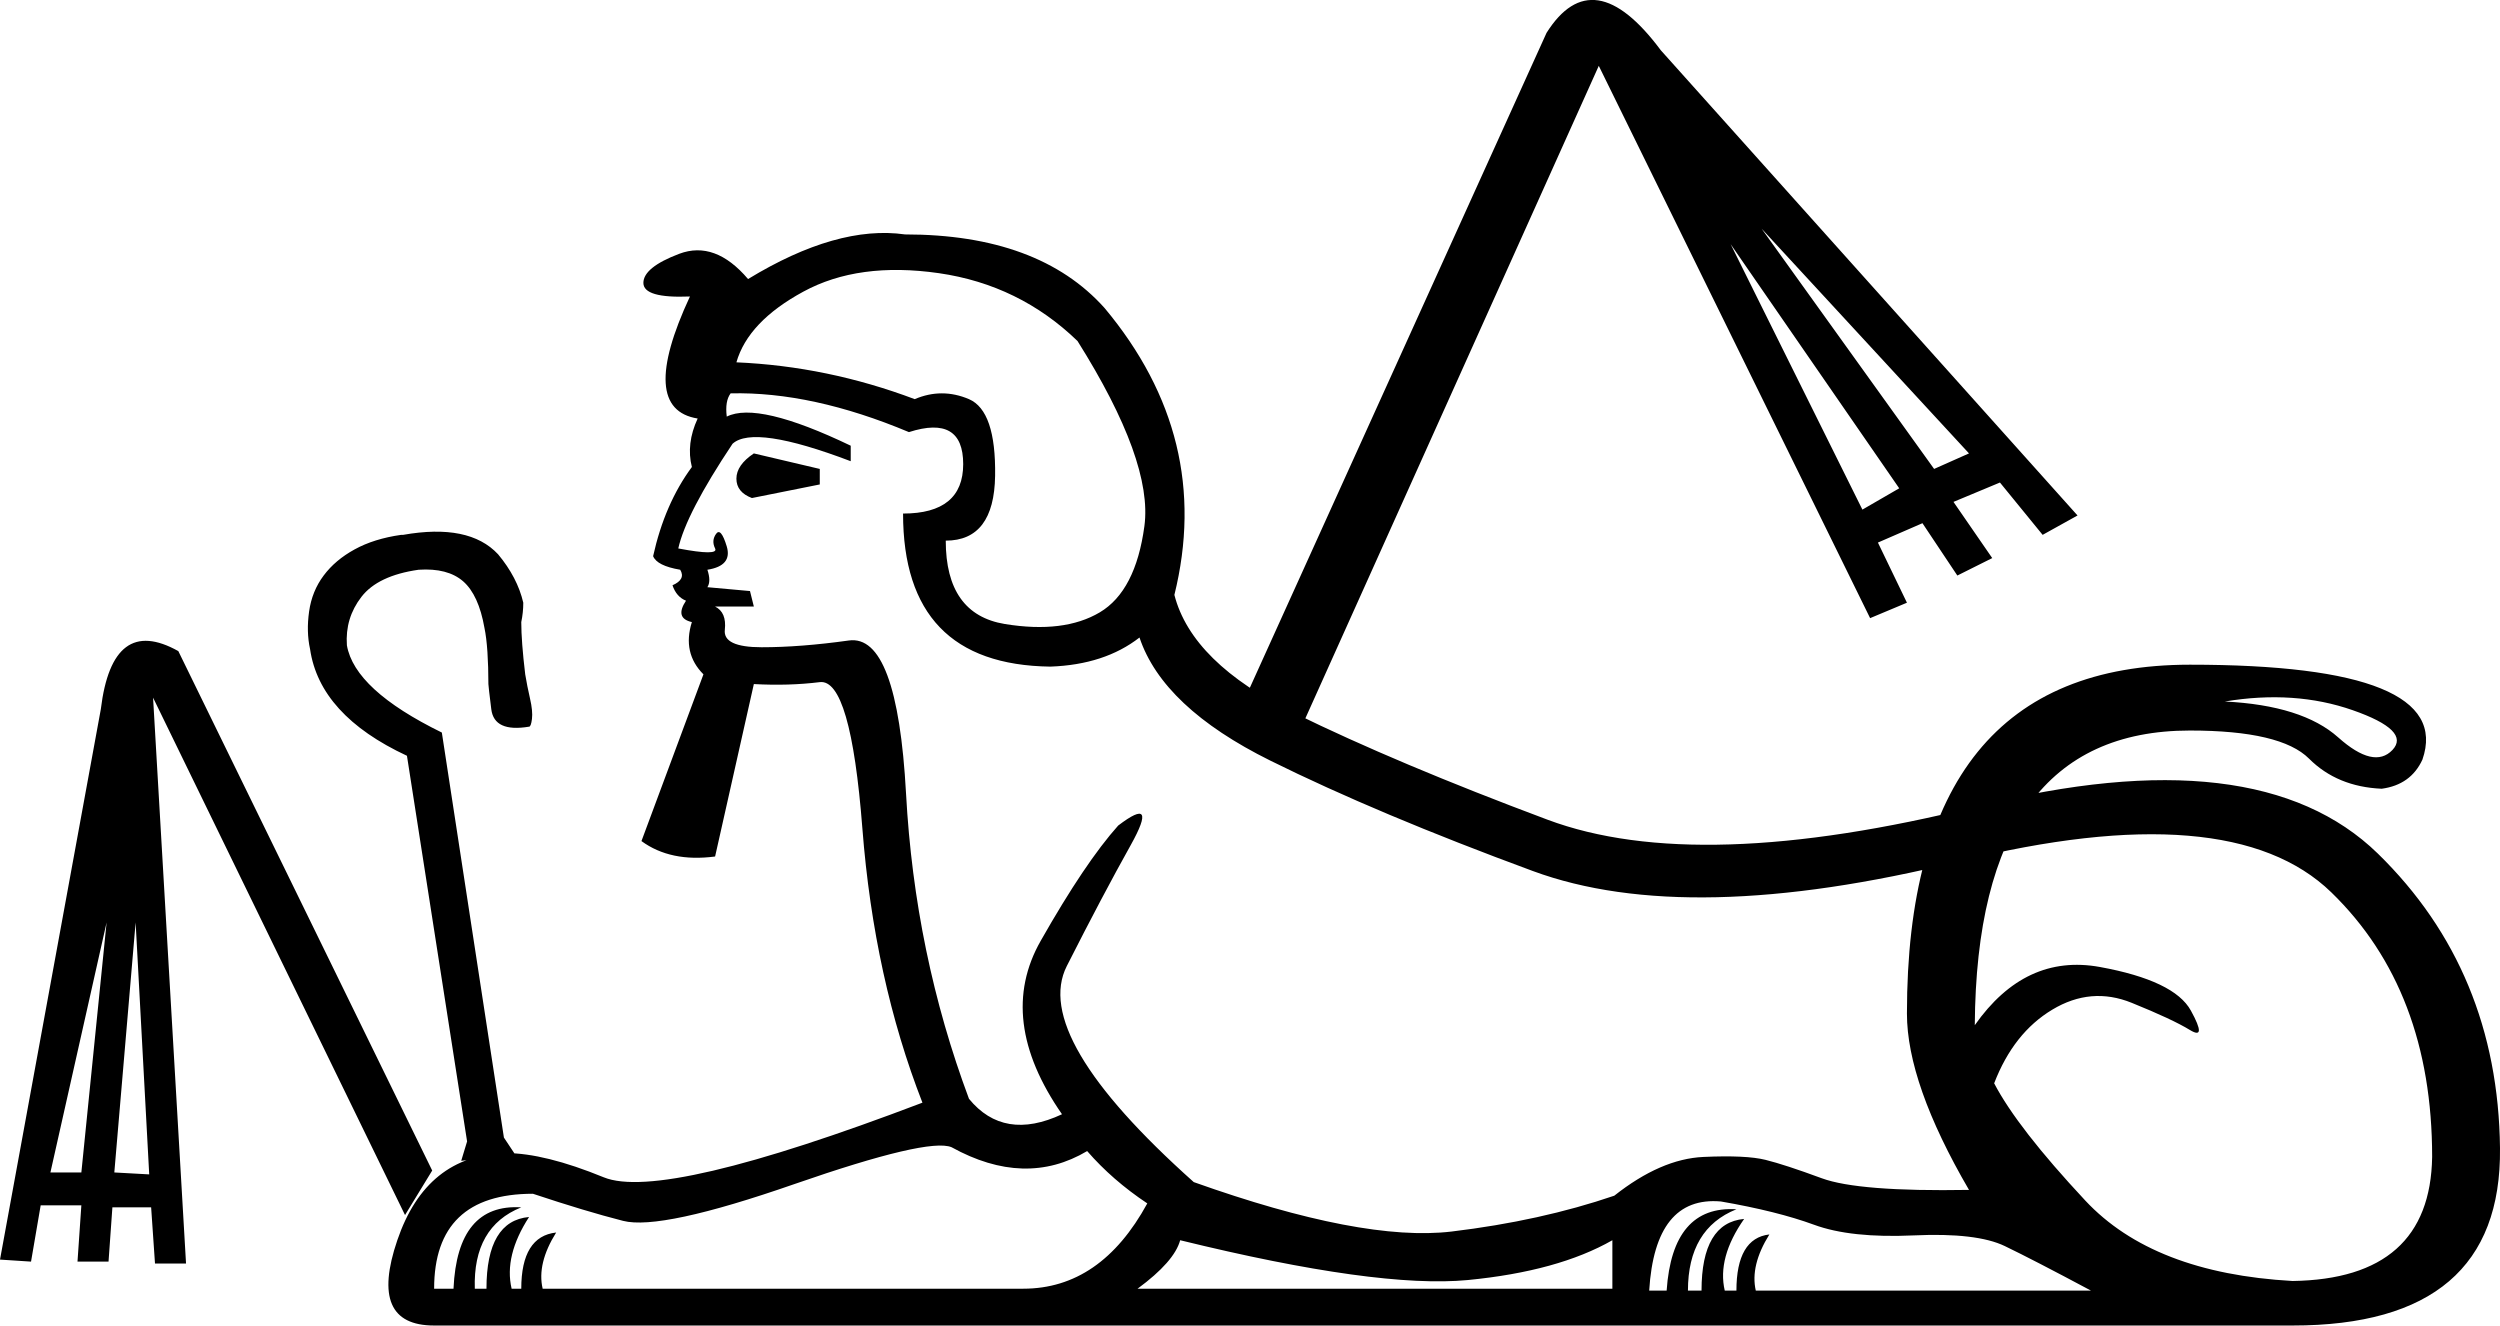
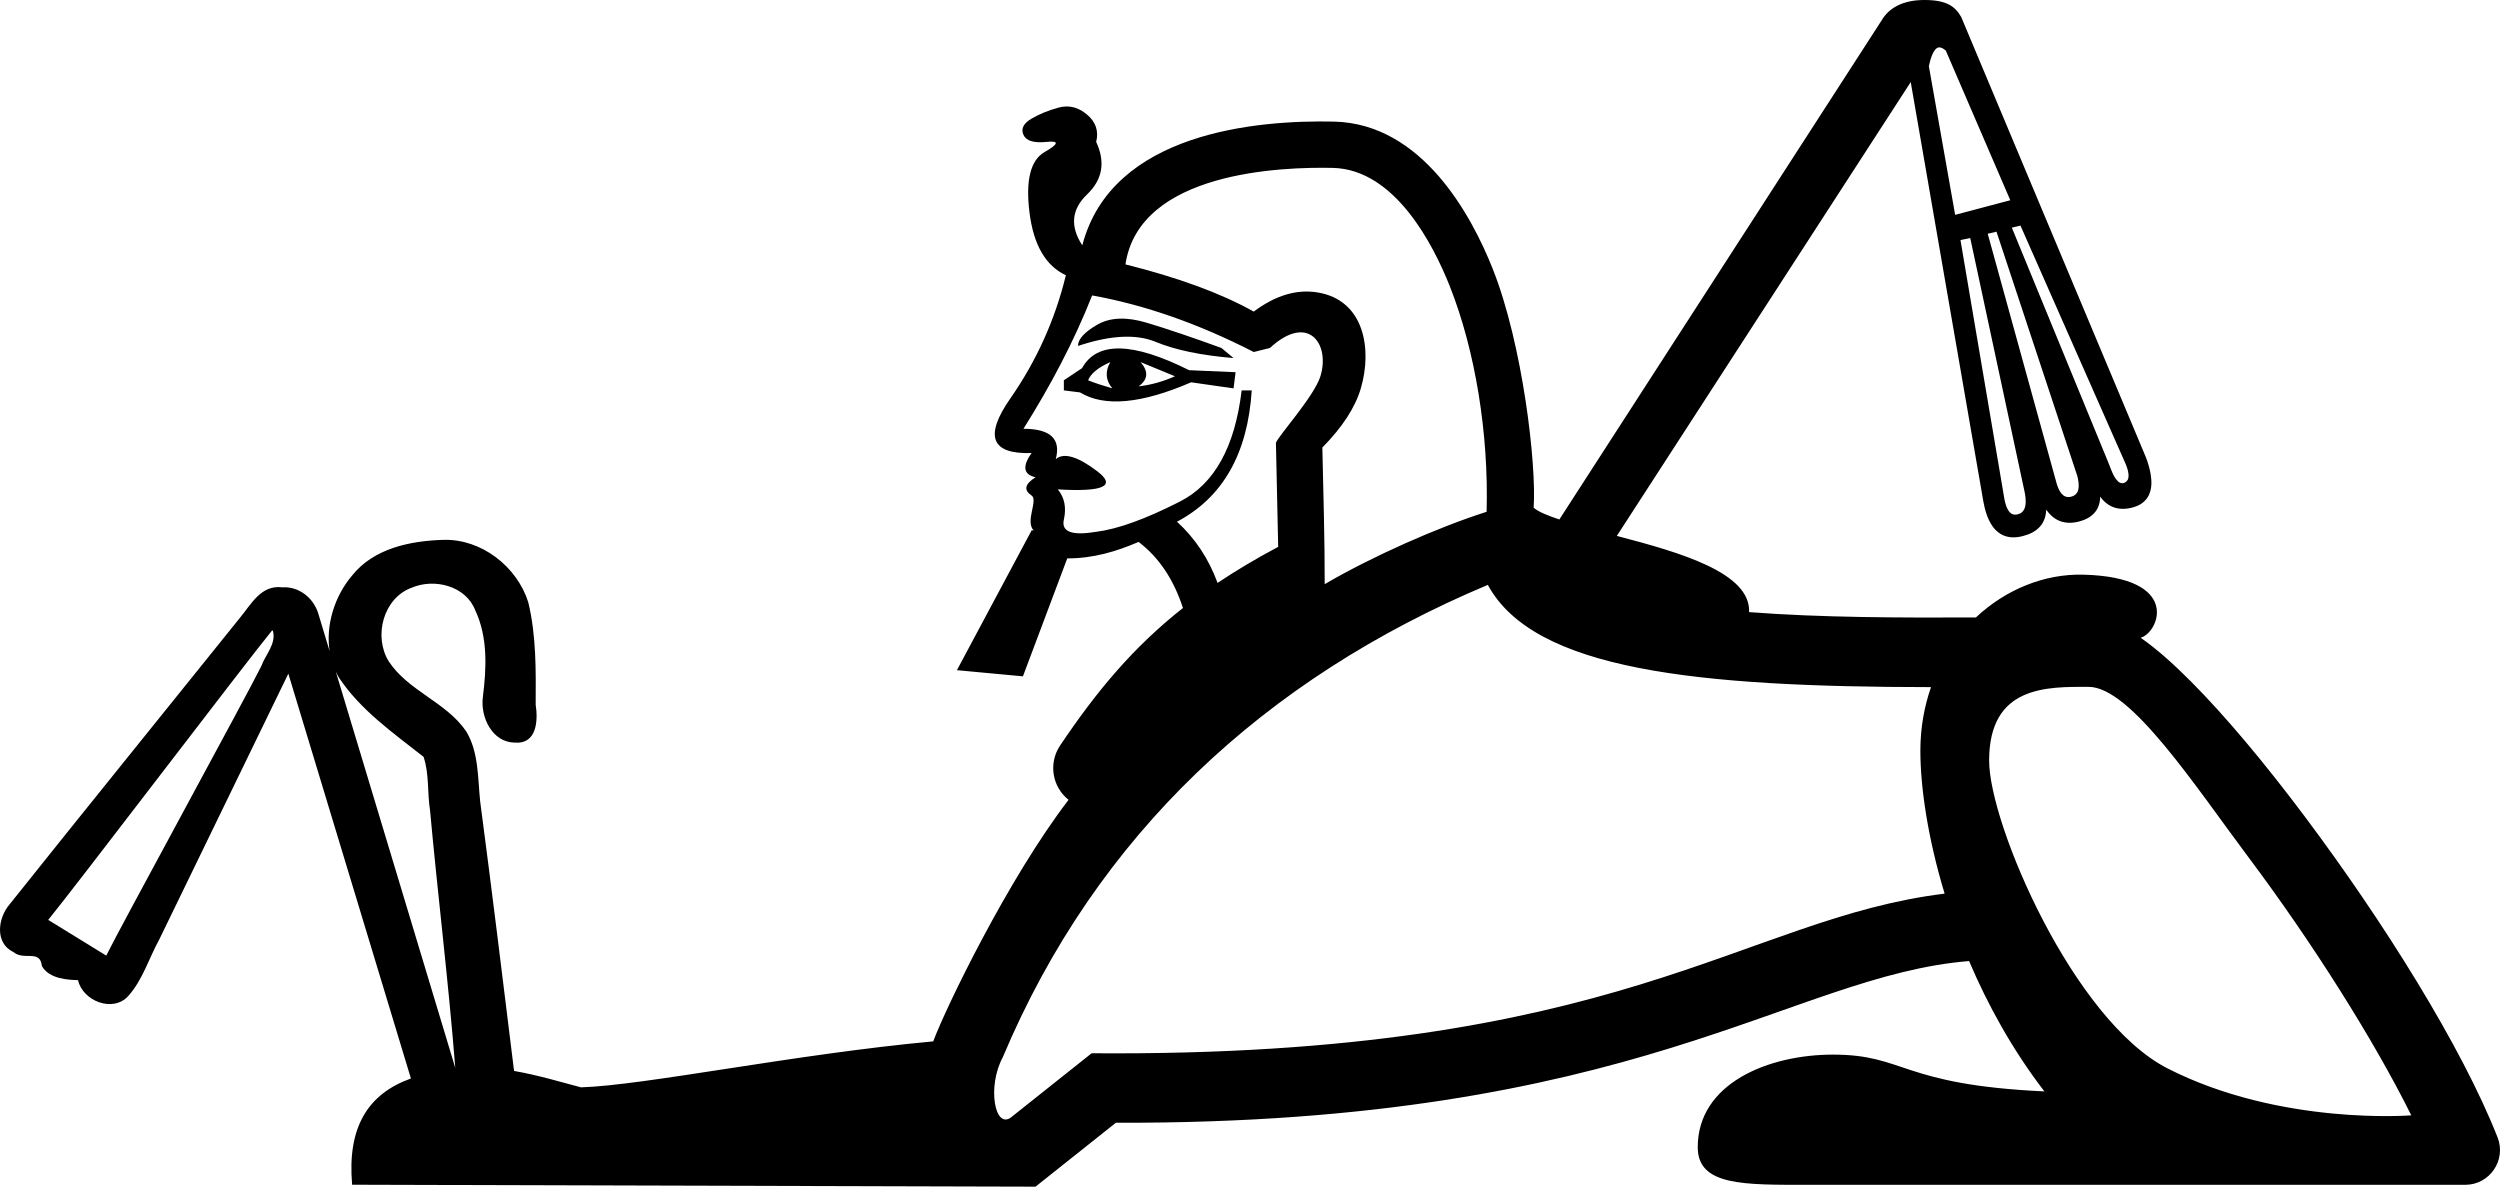
- <svg xmlns="http://www.w3.org/2000/svg" width="28.517" height="15.12">
-   <path style="fill:#000000; stroke:none" d=" M 25.378 8.002  Q 26.262 8.046 26.671 8.411  Q 27.08 8.776 27.29 8.555  Q 27.5 8.333 26.837 8.101  Q 26.173 7.869 25.378 8.002  Z  M 12.976 14.7  L 18.392 14.7  L 18.392 14.147  Q 17.773 14.501 16.745 14.601  Q 15.717 14.7 13.462 14.147  Q 13.396 14.391 12.976 14.7  Z  M 19.807 13.794  Q 19.254 14.015 19.254 14.722  L 19.409 14.722  Q 19.409 13.948 19.895 13.904  Q 19.586 14.346 19.674 14.722  L 19.807 14.722  Q 19.807 14.125 20.183 14.081  Q 19.962 14.435 20.028 14.722  L 23.852 14.722  Q 23.189 14.368 22.869 14.214  Q 22.548 14.059 21.83 14.092  Q 21.111 14.125 20.691 13.97  Q 20.271 13.816 19.63 13.705  Q 18.878 13.639 18.812 14.722  L 19.011 14.722  Q 19.077 13.749 19.807 13.794  Z  M 12.401 13.13  Q 11.694 13.55 10.854 13.086  Q 10.589 12.976 9.063 13.506  Q 7.538 14.037 7.107 13.926  Q 6.676 13.816 6.079 13.617  Q 4.952 13.617 4.952 14.7  L 5.173 14.7  Q 5.217 13.727 5.946 13.772  Q 5.394 13.993 5.416 14.7  L 5.549 14.7  Q 5.549 13.926 6.035 13.882  Q 5.748 14.324 5.836 14.7  L 5.946 14.7  Q 5.946 14.103 6.344 14.059  Q 6.123 14.413 6.19 14.7  L 11.672 14.7  Q 12.556 14.7 13.087 13.727  Q 12.689 13.462 12.401 13.13  Z  M 10.434 4.553  Q 10.743 4.421 11.053 4.553  Q 11.362 4.686 11.351 5.427  Q 11.34 6.167 10.788 6.167  Q 10.788 7.007 11.462 7.118  Q 12.136 7.228 12.545 6.985  Q 12.954 6.742 13.054 6.001  Q 13.153 5.261 12.291 3.89  Q 11.628 3.249 10.71 3.116  Q 9.793 2.984 9.163 3.327  Q 8.533 3.669 8.4 4.133  Q 9.439 4.178 10.434 4.553  Z  M 9.351 5.349  L 9.351 5.526  L 8.577 5.681  Q 8.4 5.614 8.4 5.46  Q 8.4 5.305 8.599 5.172  L 9.351 5.349  Z  M 12.998 7.272  Q 12.6 7.582 11.981 7.604  Q 10.301 7.582 10.301 5.858  Q 10.987 5.858 10.987 5.294  Q 10.987 4.73 10.368 4.929  Q 9.262 4.465 8.334 4.487  Q 8.268 4.575 8.29 4.752  Q 8.643 4.575 9.704 5.084  L 9.704 5.261  Q 8.599 4.841 8.356 5.062  Q 7.825 5.858 7.737 6.256  Q 8.201 6.344 8.157 6.256  Q 8.113 6.167 8.168 6.09  Q 8.223 6.012 8.29 6.233  Q 8.356 6.454 8.069 6.499  Q 8.113 6.631 8.069 6.698  L 8.555 6.742  L 8.599 6.919  L 8.157 6.919  Q 8.29 6.985 8.268 7.184  Q 8.245 7.383 8.688 7.383  Q 9.13 7.383 9.682 7.306  Q 10.235 7.228 10.335 9.052  Q 10.434 10.876 11.053 12.534  Q 11.451 13.02 12.114 12.71  Q 11.362 11.627 11.871 10.732  Q 12.379 9.837 12.755 9.417  Q 13.219 9.063 12.899 9.638  Q 12.578 10.212 12.169 11.019  Q 11.76 11.826 13.617 13.484  Q 15.54 14.169 16.557 14.048  Q 17.574 13.926 18.414 13.639  Q 18.945 13.219 19.431 13.197  Q 19.917 13.175 20.138 13.23  Q 20.36 13.285 20.78 13.44  Q 21.2 13.595 22.46 13.573  Q 21.752 12.357 21.752 11.561  Q 21.752 7.582 24.98 7.582  Q 28.008 7.582 27.632 8.665  Q 27.5 8.952 27.168 8.997  Q 26.66 8.975 26.339 8.654  Q 26.019 8.333 24.98 8.333  Q 22.548 8.333 22.526 11.694  Q 23.101 10.876 23.952 11.03  Q 24.803 11.185 24.991 11.528  Q 25.179 11.87 24.98 11.749  Q 24.781 11.627 24.316 11.439  Q 23.852 11.251 23.41 11.517  Q 22.968 11.782 22.747 12.357  Q 23.012 12.865 23.786 13.694  Q 24.56 14.523 26.151 14.612  Q 27.721 14.589 27.743 13.197  Q 27.743 11.296 26.593 10.179  Q 25.444 9.063 22.349 9.826  Q 19.254 10.588 17.486 9.936  Q 15.717 9.284 14.49 8.676  Q 13.264 8.068 12.998 7.272  Z  M 13.396 6.786  Q 13.595 7.56 14.767 8.135  Q 15.938 8.709 17.652 9.35  Q 19.365 9.991 22.559 9.196  Q 25.753 8.4 27.124 9.737  Q 28.494 11.075 28.517 13.097  Q 28.539 15.12 26.151 15.12  L 4.952 15.12  Q 4.2 15.12 4.532 14.147  Q 4.863 13.175 5.77 13.153  Q 6.212 13.153 6.886 13.429  Q 7.56 13.705 10.522 12.578  Q 9.97 11.163 9.837 9.45  Q 9.704 7.737 9.351 7.781  Q 8.997 7.825 8.599 7.803  L 8.157 9.77  Q 7.649 9.837 7.317 9.594  L 8.024 7.692  Q 7.781 7.449 7.892 7.096  Q 7.693 7.051 7.825 6.852  Q 7.715 6.808 7.671 6.676  Q 7.825 6.609 7.759 6.499  Q 7.494 6.454 7.45 6.344  Q 7.582 5.747 7.892 5.327  Q 7.825 5.062 7.958 4.774  Q 7.273 4.664 7.87 3.382  Q 7.339 3.404 7.339 3.227  Q 7.339 3.05 7.748 2.895  Q 8.157 2.741 8.533 3.183  Q 9.55 2.564 10.323 2.674  Q 11.849 2.674 12.6 3.514  Q 13.838 4.996 13.396 6.786  Z  M 14.236 7.891  L 17.641 0.375  Q 18.171 -0.465 18.945 0.574  L 23.698 5.88  L 23.3 6.101  L 22.813 5.504  L 22.283 5.725  L 22.725 6.366  L 22.327 6.565  L 21.929 5.968  L 21.421 6.189  L 21.752 6.875  L 21.332 7.051  L 18.237 0.751  L 14.877 8.223  L 14.236 7.891  Z  M 21.244 5.813  L 21.664 5.57  L 19.741 2.785  L 21.244 5.813  Z  M 20.094 2.608  L 22.062 5.349  L 22.46 5.172  L 20.094 2.608  Z  M 0.575 13.374  L 0.928 13.374  L 1.216 10.522  L 0.575 13.374  Z  M 1.547 10.522  L 1.304 13.374  L 1.702 13.396  L 1.547 10.522  Z  M 4.62 13.86  L 1.746 7.958  L 2.122 14.413  L 1.768 14.413  L 1.724 13.772  L 1.282 13.772  L 1.238 14.391  L 0.884 14.391  L 0.928 13.749  L 0.464 13.749  L 0.354 14.391  L 0 14.368  L 1.15 8.09  Q 1.282 7.007 2.034 7.427  L 4.93 13.352  L 4.62 13.86  Z  M 4.576 6.101  L 4.598 6.101  Q 5.35 5.968 5.681 6.322  Q 5.902 6.587 5.969 6.875  Q 5.969 6.985 5.946 7.096  Q 5.946 7.317 5.991 7.692  Q 6.013 7.825 6.046 7.969  Q 6.079 8.112 6.068 8.201  Q 6.057 8.289 6.035 8.289  Q 5.637 8.356 5.604 8.09  Q 5.571 7.825 5.571 7.803  Q 5.571 7.604 5.56 7.438  Q 5.549 7.272 5.526 7.162  Q 5.46 6.786 5.283 6.631  Q 5.106 6.477 4.775 6.499  Q 4.311 6.565 4.123 6.808  Q 3.935 7.051 3.957 7.361  Q 4.045 7.869 5.04 8.356  L 5.748 12.976  L 5.88 13.175  L 5.261 13.241  L 5.328 13.02  L 4.642 8.621  Q 3.647 8.157 3.537 7.405  Q 3.493 7.206 3.526 6.974  Q 3.559 6.742 3.692 6.565  Q 3.824 6.388 4.045 6.267  Q 4.266 6.145 4.576 6.101  Z " />
+ <svg xmlns="http://www.w3.org/2000/svg" version="1.1" width="2077.004" height="985.887" id="svg55" viewBox="0 0 2077.004 985.887" xml:space="preserve">
+   <defs id="defs55" />
+   <path id="path17-5" style="fill:#000000;fill-opacity:1;stroke:none;stroke-width:25.312;stroke-linecap:square;stroke-linejoin:miter;stroke-dasharray:none;stroke-opacity:1" d="m 1598.835,0 c -18.714,0 -29.92,7.119 -35.685,17.105 L 1295.507,431.584 c -9.463,-3.172 -17.485,-6.369 -21.344,-9.795 2.462,-35.917 -9.129,-135.847 -34.023,-198.479 C 1222.659,179.331 1181.685,102.618 1108.12,101.02 1044.121,99.629 923.817,109.911 899.232,203.621 l -0.281,-0.133 c -10.072,-15.666 -8.673,-29.653 4.195,-41.961 12.873,-12.31 15.39,-26.856 7.557,-43.641 2.237,-8.951 -0.28,-16.507 -7.557,-22.66 -5.455,-4.615 -11.226,-6.87 -17.311,-6.766 -2.028,0.035 -4.092,0.333 -6.189,0.893 -8.393,2.237 -15.946,5.316 -22.656,9.232 -6.71,3.917 -8.948,8.39 -6.711,13.43 2.238,5.04 8.671,6.998 19.301,5.875 10.629,-1.121 10.07,1.68 -1.68,8.391 -11.753,6.714 -15.948,23.498 -12.588,50.354 3.357,26.857 13.428,44.2 30.213,52.033 -8.952,36.927 -24.338,71.055 -46.158,102.387 -21.821,31.332 -15.947,46.445 17.623,45.322 -7.83,11.185 -6.711,17.904 3.359,20.141 -8.956,5.595 -10.07,10.632 -3.359,15.105 5.797,3.867 -5.534,21.411 1.77,29.076 l -1.658,-0.105 -62.1,116.191 54.846,5.113 36.832,-97.99 c 21.303,0.081 40.664,-5.665 59.268,-13.68 17.019,12.967 29.223,31.352 36.838,54.9 -41.045,32.386 -71.392,68.588 -102.18,114.43 -9.634,14.572 -6.524,34.093 7.162,44.949 -50.28,65.532 -102.23,173.163 -112.439,200.66 -115.368,10.662 -239.391,36.51 -292.619,38.197 -15.017,-3.885 -35.504,-10.145 -55.625,-13.625 -9.216,-74.659 -18.301,-149.342 -28.156,-223.904 -2.051,-19.543 -1.116,-40.792 -11.564,-58.16 -16.672,-24.486 -48.208,-33.509 -64.438,-58.27 -12.805,-20.866 -4.532,-52.689 19.375,-61.252 18.782,-7.865 44.644,-1.385 52.504,18.809 10.628,22.524 9.37,48.253 6.33,72.322 -2.082,16.664 7.898,37.626 26.742,37.693 18.126,1.348 19.229,-18.392 17.164,-31.559 0.156,-28.459 0.562,-57.372 -6.191,-85.174 -9.41,-29.668 -38.963,-52.666 -70.512,-51.732 -27.554,0.817 -57.94,7.036 -75.973,29.834 -14.243,16.873 -21.882,40.635 -18.527,62.598 -3.186,-10.548 -6.354,-21.103 -9.543,-31.65 -4.088,-12.756 -16.046,-22.2 -29.727,-21.336 -17.74,-2.252 -25.793,13.975 -35.451,25.604 -63.696,79.333 -127.807,158.356 -191.24,237.887 -9.602,11.233 -12.433,31.87 3.096,39.426 9.018,7.611 22.366,-2.533 23.846,11.773 6.099,10.796 22.151,11.442 29.998,11.664 3.887,17.231 28.966,27.374 41.781,13.133 12.009,-13.453 17.132,-31.374 25.738,-46.979 35.738,-73.592 71.475,-147.185 107.213,-220.777 33.948,112.105 67.894,224.21 101.842,336.314 -35.811,12.853 -53.015,40.508 -48.848,88.266 l 567.762,1.617 66.758,-53.104 c 433.284,1.308 560.024,-122.224 708.859,-134.342 15.619,36.709 36.137,73.947 62.562,108.297 -119.689,-5.578 -115.309,-30.564 -175.644,-30.564 -53.531,0 -112.353,23.796 -112.353,76.912 0,32.299 38.441,31.258 92.725,31.258 h 544.906 c 20.355,-0.004 34.313,-20.51 26.85,-39.447 -29.728,-75.399 -94.647,-179.093 -160.232,-266.621 -32.793,-43.764 -65.592,-83.119 -94.811,-112.418 -14.609,-14.65 -28.241,-26.791 -41.465,-36.023 15.067,-4.061 34.687,-50.261 -47.598,-52.402 -32.252,-0.839 -64.383,12.199 -89.299,35.553 -62.206,0.262 -128.765,0.165 -188.43,-4.445 1.447,-32.949 -58.171,-49.772 -109.863,-63.311 81.388,-125.679 162.773,-251.361 244.16,-377.041 20.131,116.232 40.246,232.469 60.387,348.699 1.326,7.048 3.333,14.164 7.439,20.137 2.906,4.237 7.227,7.635 12.289,8.805 5.774,1.417 11.83,0.205 17.312,-1.795 5.129,-1.891 9.908,-5.29 12.512,-10.197 1.743,-3.197 2.526,-6.848 2.623,-10.469 3.083,4.596 7.52,8.468 12.9,10.045 6.195,1.85 12.886,0.741 18.791,-1.594 4.632,-1.857 8.868,-5.138 11.057,-9.709 1.458,-2.936 2.06,-6.232 2.094,-9.492 3.192,4.469 7.77,8.114 13.168,9.443 5.577,1.403 11.514,0.553 16.836,-1.443 4.466,-1.696 8.427,-4.959 10.449,-9.344 2.52,-5.318 2.434,-11.439 1.514,-17.131 -0.826,-4.853 -2.206,-9.613 -3.978,-14.201 C 1731.675,258.003 1680.526,136.066 1629.38,14.127 1624.388,5.48 1617.549,0 1598.835,0 Z m 12.705,39.371 c 1.942,0.219 3.582,1.44 5.037,2.656 17.86,41.445 35.72,82.891 53.58,124.336 -15.271,4.04 -30.542,8.081 -45.812,12.121 l -21.834,-123.426 c 0.275,-1.319 0.551,-2.54 0.91,-3.916 0.96,-3.456 2.038,-7.024 4.312,-9.867 0.925,-1.129 2.276,-2.08 3.807,-1.904 z M 1107.285,139.492 c 51.6,1.121 83.525,63.895 97.094,98.033 21.371,53.768 32.517,123.059 30.699,187.674 -40.635,12.945 -95.115,37.072 -134.514,60.117 0.039,-37.846 -1.129,-75.679 -1.951,-113.514 16.554,-16.776 27.26,-33.162 31.963,-49.148 9.615,-32.683 2.931,-73.445 -36.082,-79.729 -17.344,-2.797 -34.972,2.52 -52.875,15.947 -27.103,-15.178 -62.687,-28.234 -106.596,-39.211 11.545,-77.226 130.126,-81.085 172.262,-80.17 z m 571.34,47.959 c 29.224,66.236 58.448,132.471 87.672,198.707 1.258,3.345 2.474,6.917 2.014,10.539 -0.226,2.08 -1.734,3.891 -3.723,4.521 -1.818,0.71 -3.822,-0.107 -5.119,-1.439 -2.625,-2.613 -4.134,-6.095 -5.492,-9.482 -1.684,-4.562 -3.652,-9.014 -5.463,-13.527 -25.691,-62.545 -51.383,-125.09 -77.074,-187.635 2.395,-0.561 4.79,-1.122 7.186,-1.684 z m -19.939,5.039 c 22.391,67.676 44.781,135.352 67.172,203.027 0.931,3.786 1.684,7.82 0.682,11.67 -0.605,2.467 -2.559,4.478 -4.976,5.227 -2.525,0.942 -5.601,0.712 -7.664,-1.143 -2.17,-1.864 -3.446,-4.52 -4.443,-7.148 -0.196,-0.525 -0.488,-1.368 -0.68,-2.029 -7.725,-27.903 -15.405,-55.818 -23.113,-83.727 l -34.26,-124.172 c 2.428,-0.568 4.856,-1.137 7.283,-1.705 z m -21.812,5.283 c 14.916,69.637 29.832,139.275 44.748,208.912 1.04,4.563 1.894,9.35 0.93,14.002 -0.534,2.617 -2.188,5.103 -4.736,6.109 -2.353,1.039 -5.395,1.218 -7.434,-0.59 -2.496,-2.187 -3.597,-5.475 -4.455,-8.58 -0.957,-3.712 -1.35,-7.536 -2.062,-11.297 -11.703,-68.964 -23.406,-137.927 -35.109,-206.891 2.706,-0.555 5.413,-1.111 8.119,-1.666 z m -729.525,47.678 c 43.641,7.832 88.398,23.499 134.277,46.998 l 13.428,-3.359 c 31.818,-29.373 50.21,-3.336 41.959,23.494 -5.091,16.545 -34.76,49.265 -36.975,55.291 l 1.879,86.445 c -18.498,9.843 -35.136,19.771 -50.371,29.963 -7.357,-20.049 -18.562,-37.019 -33.701,-50.842 38.046,-20.143 58.746,-56.509 62.105,-109.102 h -8.391 c -5.595,46.997 -22.662,77.77 -51.195,92.316 -28.535,14.547 -51.752,22.943 -69.656,25.18 -20.145,3.357 -29.092,-0.003 -26.855,-10.074 2.237,-10.071 0.556,-18.468 -5.041,-25.178 38.049,2.239 48.958,-2.797 32.732,-15.105 -16.226,-12.308 -27.7,-15.665 -34.41,-10.068 4.476,-16.788 -4.474,-25.178 -26.854,-25.178 22.151,-35.239 41.785,-72.045 57.068,-110.781 z m 22.445,19.305 c -6.854,0.28 -12.939,1.958 -18.254,5.035 -10.626,6.153 -15.946,12.025 -15.947,17.621 26.856,-8.956 48.397,-10.079 64.623,-3.359 16.225,6.718 37.765,11.191 64.621,13.428 l -10.07,-8.391 c -24.618,-8.951 -45.321,-15.941 -62.105,-20.98 -8.392,-2.515 -16.013,-3.633 -22.867,-3.354 z m 0.627,24.754 c -14.827,-0.28 -25.314,5.174 -31.469,16.363 l -15.107,10.07 v 8.393 l 13.426,1.676 c 20.142,12.311 50.915,9.513 92.318,-8.391 l 35.248,5.041 1.68,-13.432 -38.605,-1.678 c -23.499,-11.75 -42.664,-17.763 -57.49,-18.043 z m -7.975,11.328 c -4.471,7.831 -3.916,15.109 1.68,21.818 -7.832,-2.237 -14.544,-4.476 -20.141,-6.713 2.238,-5.595 8.39,-10.632 18.461,-15.105 z m 25.182,0.01 28.533,11.75 c -10.07,4.473 -20.139,7.266 -30.209,8.389 7.829,-5.594 8.385,-12.307 1.676,-20.139 z M 1236.091,485.914 c 38.245,70.655 172.444,84.822 368.192,84.949 -5.568,16.033 -8.838,33.648 -8.838,52.752 0,30.458 6.187,72.672 20.145,118.814 -168.916,20.816 -268.204,136.033 -708.676,132.627 l -66.695,53.051 c -13.619,10.833 -20.387,-25.106 -7.072,-49.828 77.917,-184.992 217.745,-314.537 402.945,-392.365 z M 226.652,523.812 c 3.162,10.983 -6.071,19.877 -9.574,29.631 C 206.044,575.956 99.298,771.404 88.265,793.916 L 40.05,764.25 C 61.772,737.796 204.223,550.37 225.945,523.916 Z m 52.35,34.26 c 0.741,1.575 1.537,3.131 2.426,4.652 17.994,27.208 45.377,46.304 70.469,66.064 4.808,14.127 3.03,29.753 5.377,44.449 6.53,71.364 15.335,142.537 20.975,213.977 -33.075,-109.717 -66.12,-219.443 -99.246,-329.143 z m 1456.166,12.557 c 35.025,0 88.792,82.763 133.373,142.26 51.742,69.053 103.454,150.612 134.748,213.734 0,0 -108.771,8.77 -202.355,-38.916 -78.437,-39.968 -148.363,-203.116 -148.363,-255.824 0,-62.568 48.32,-61.254 82.598,-61.254 z" />
</svg>
